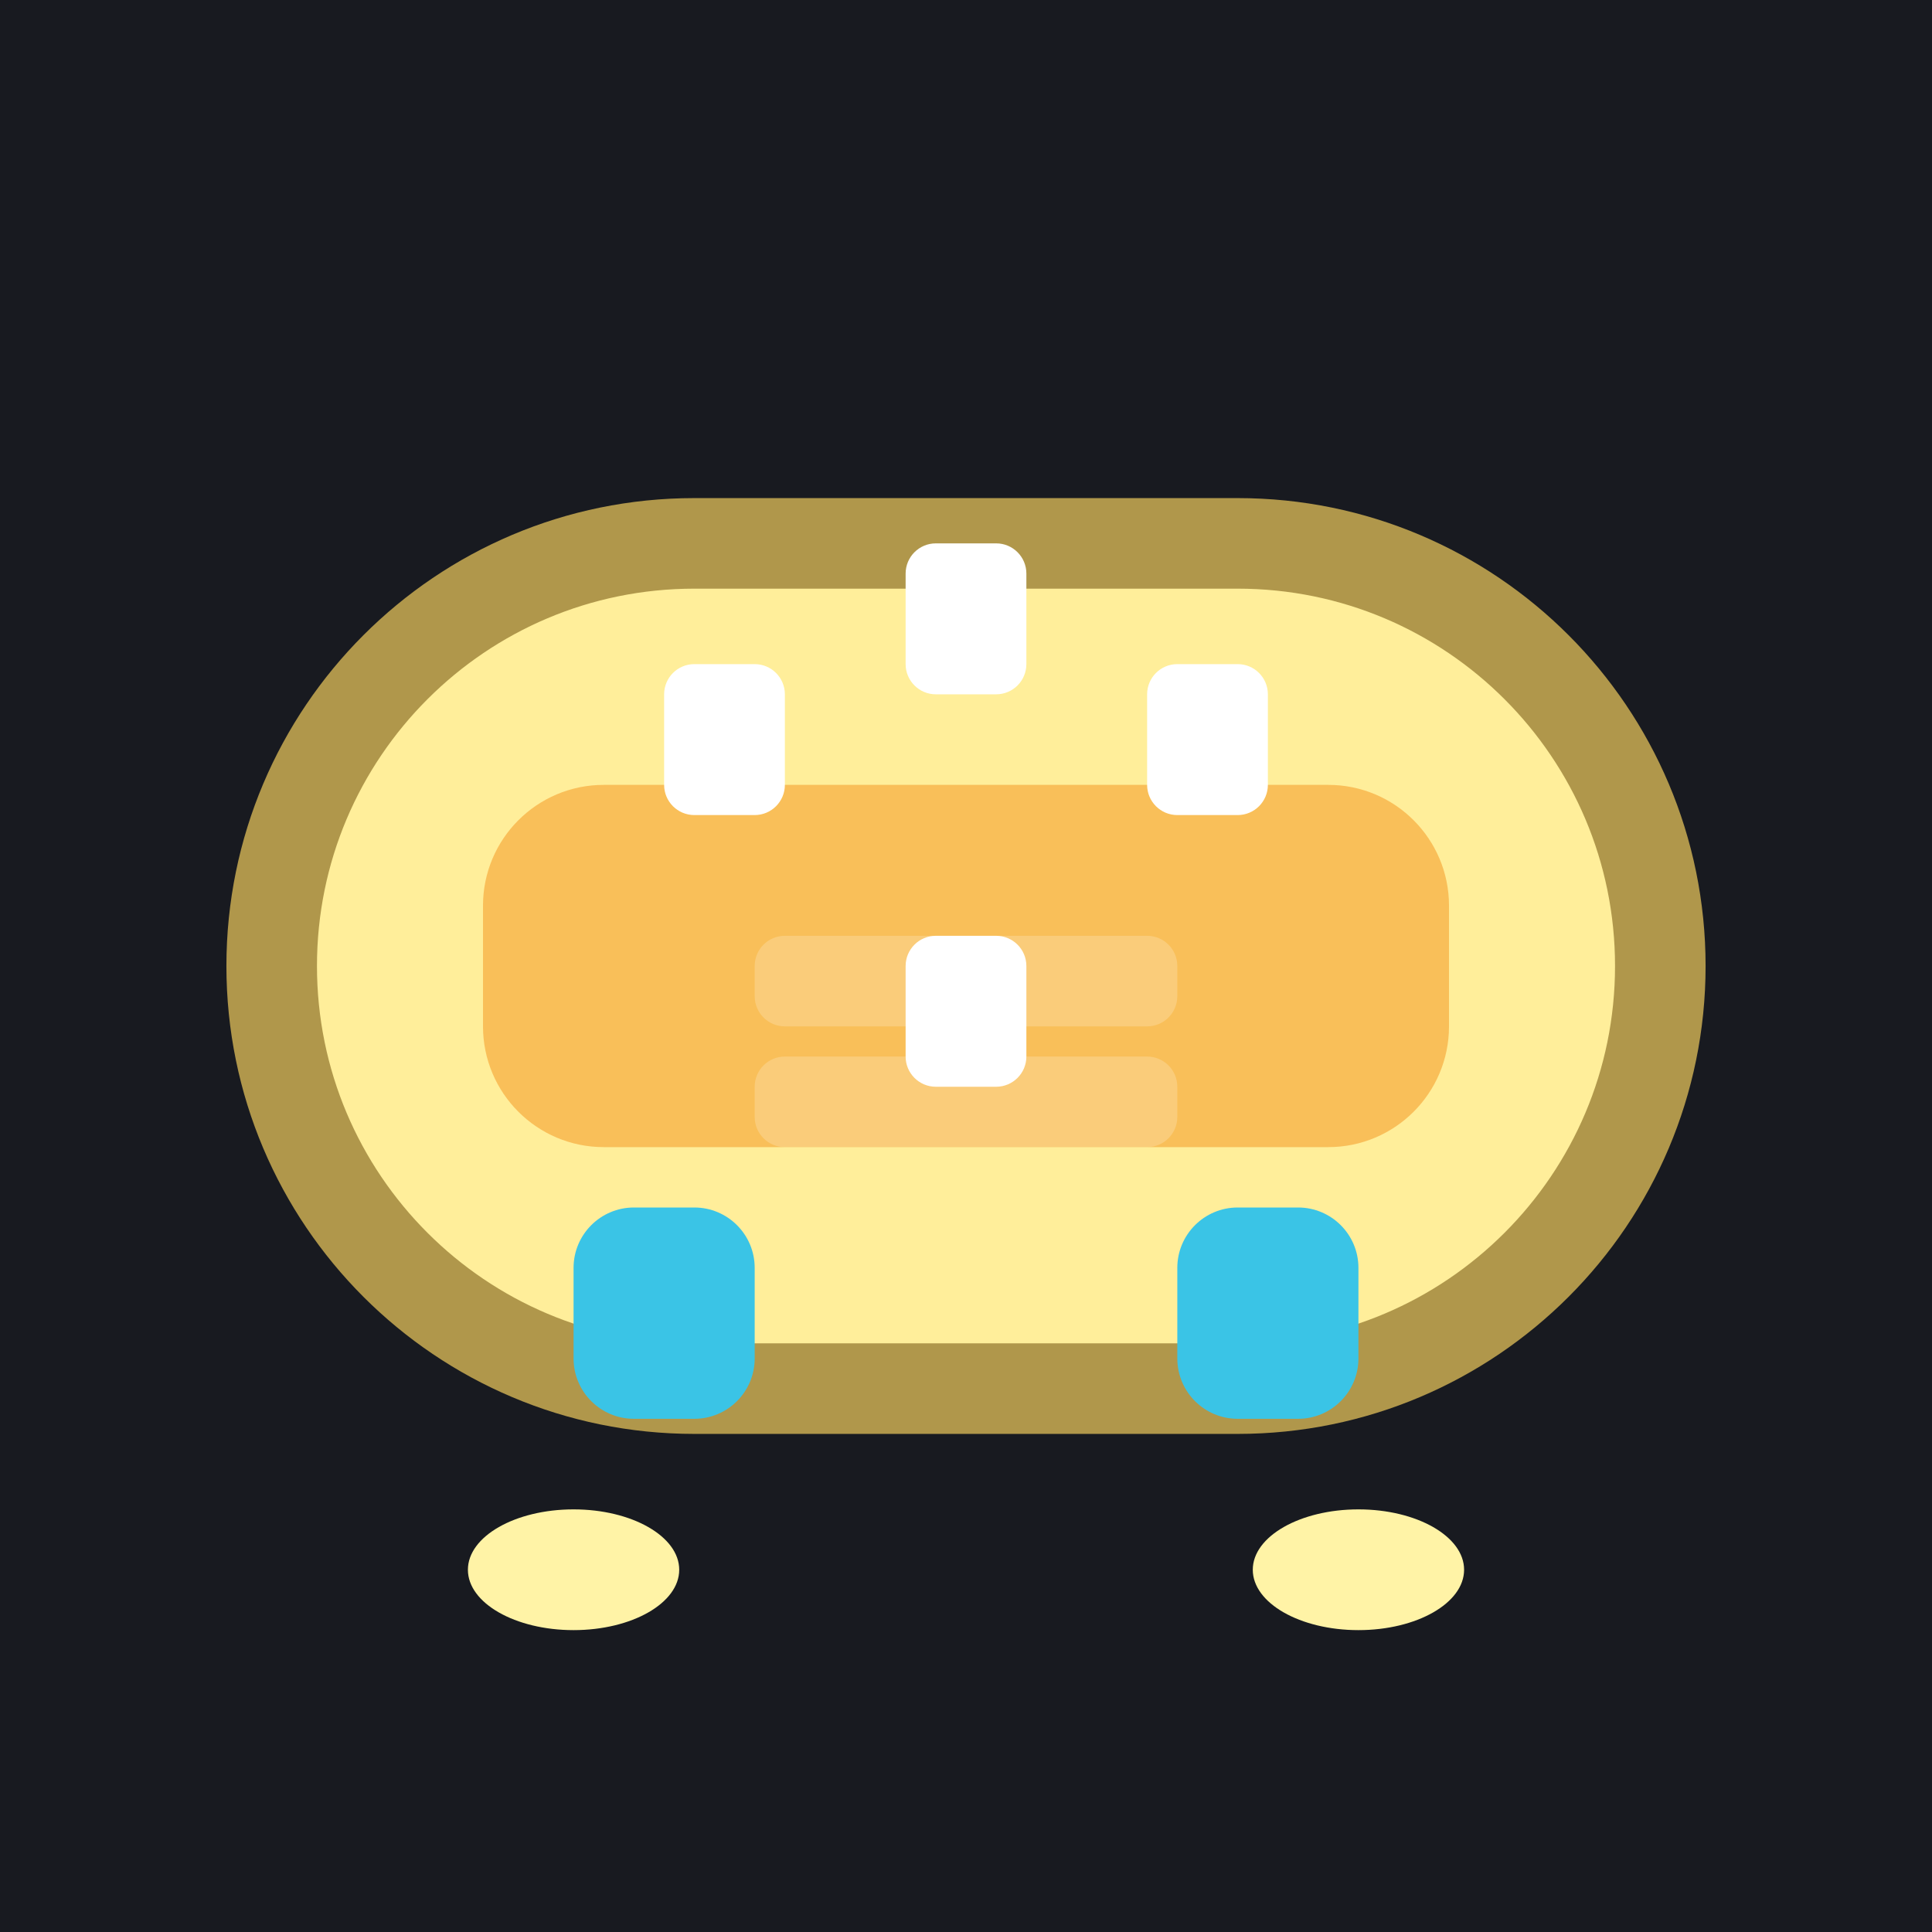
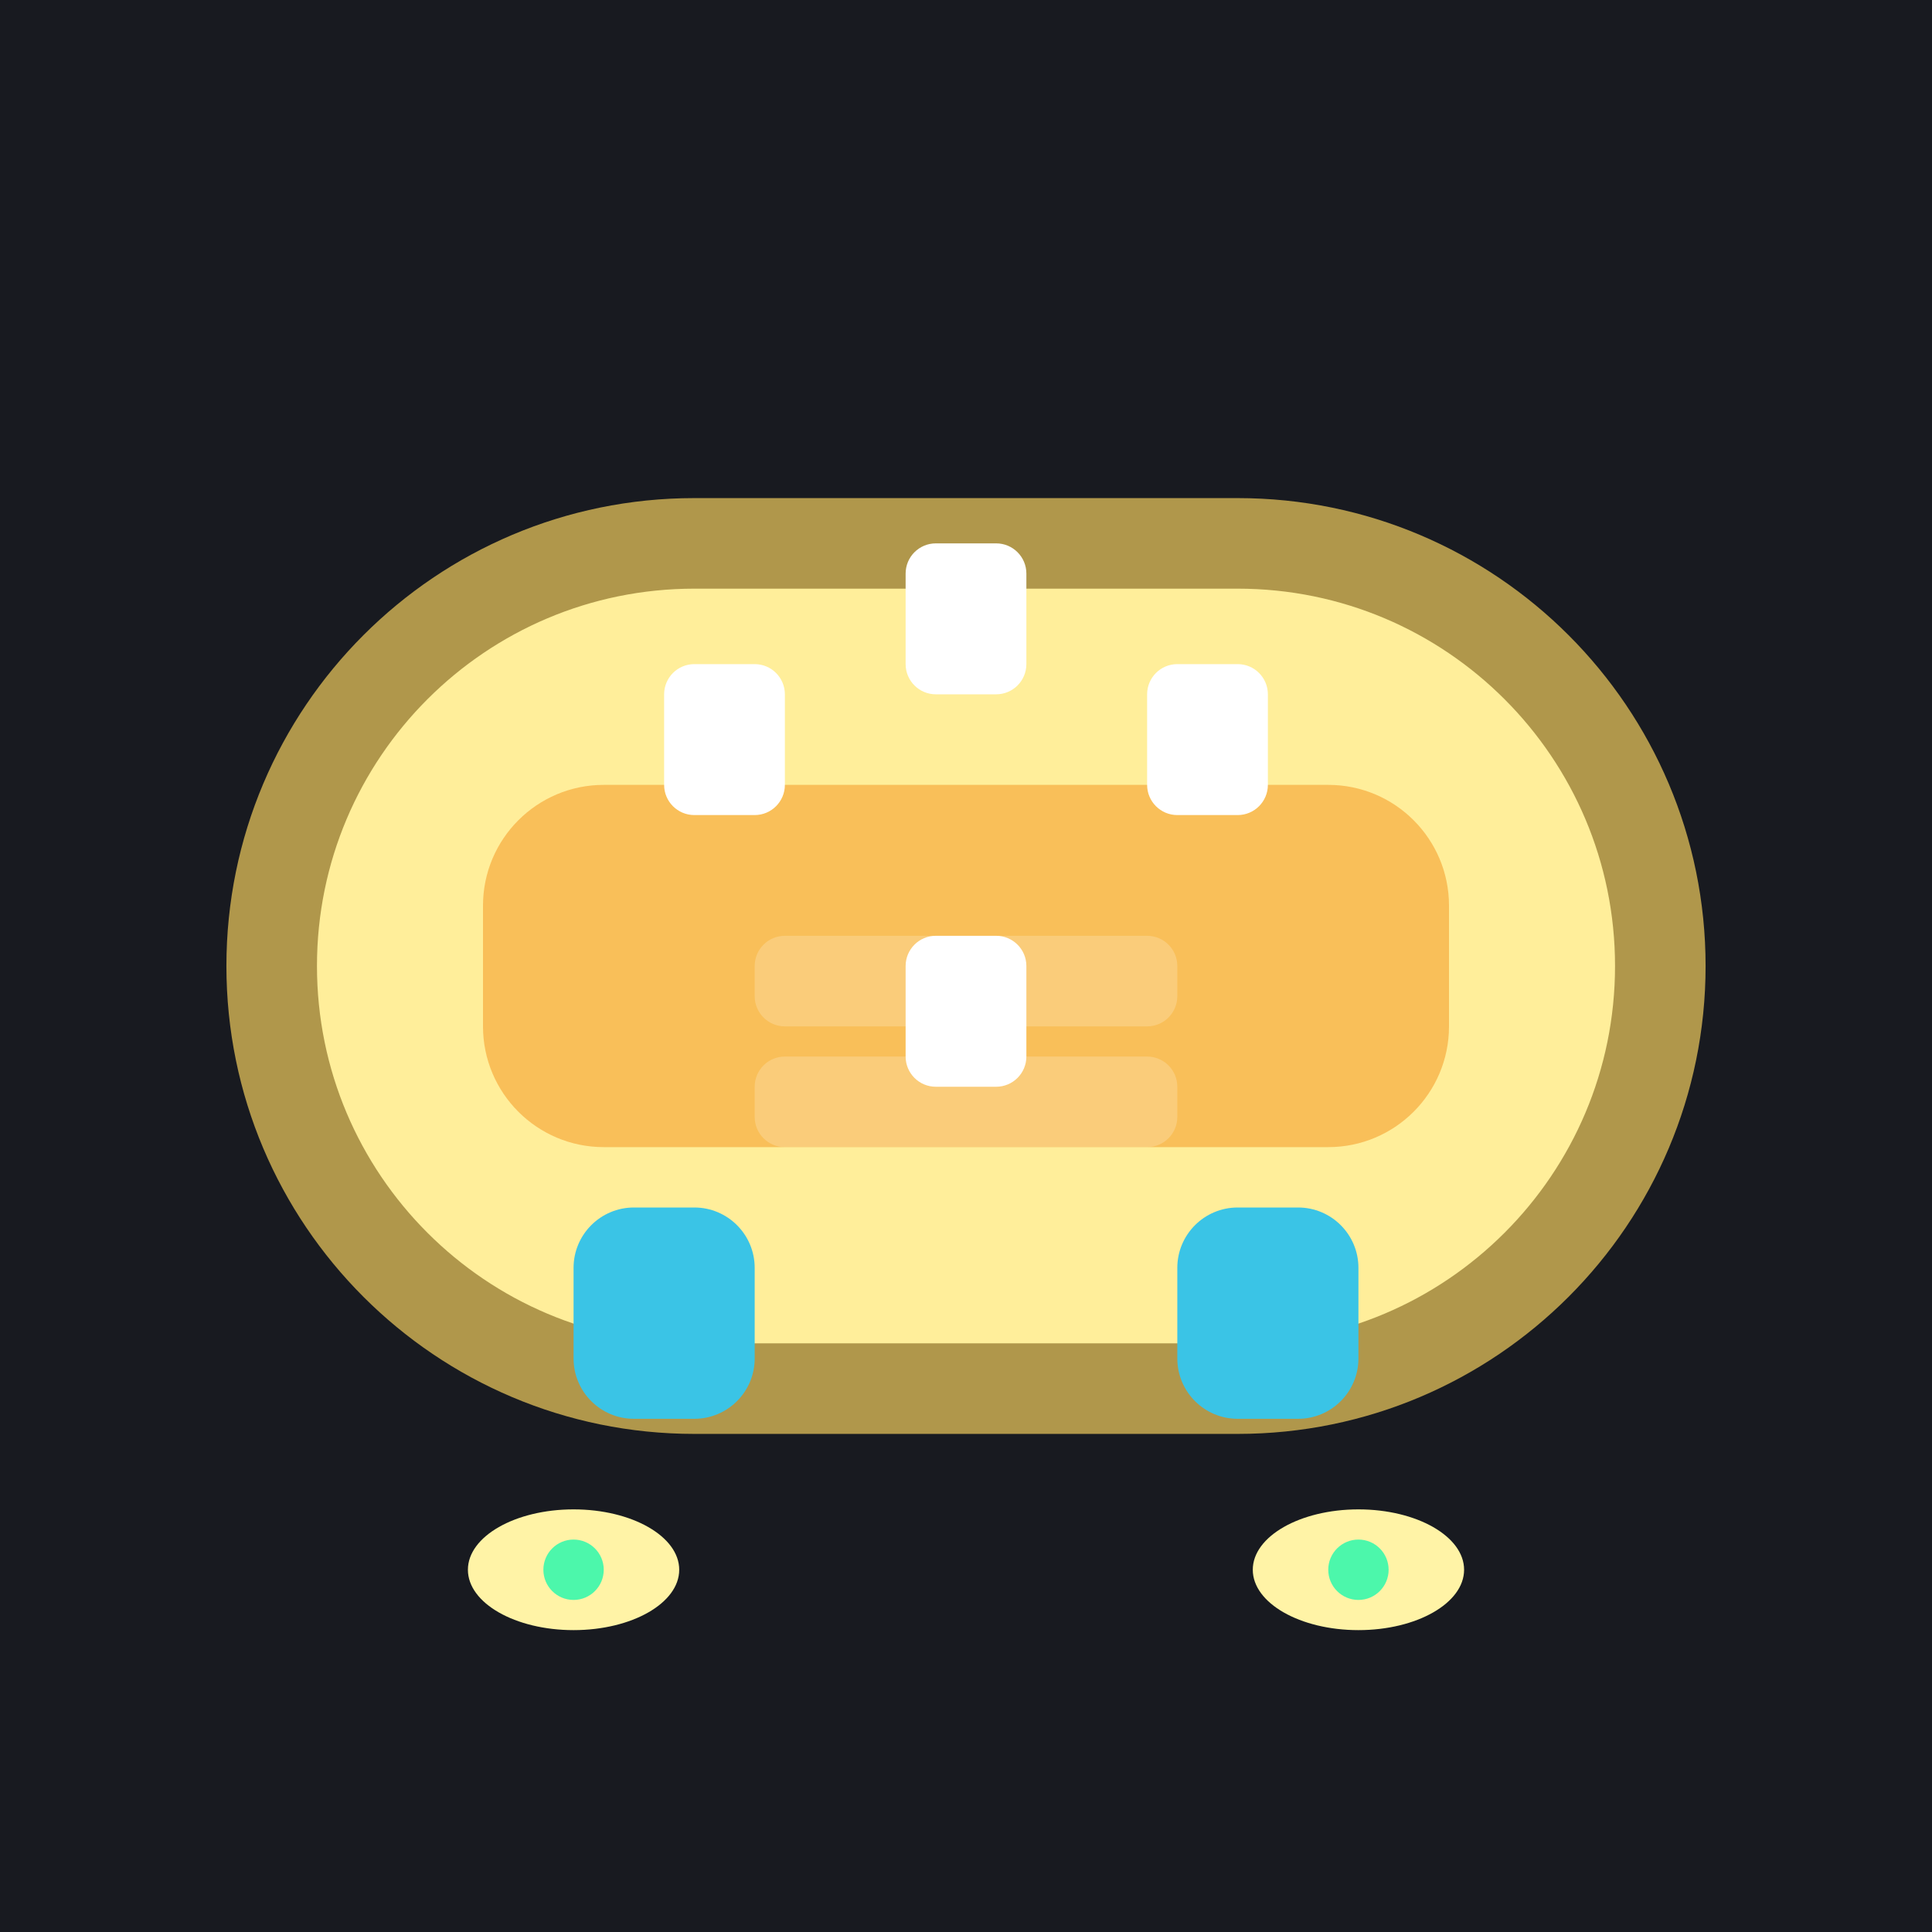
<svg width="128" height="128" viewBox="0 0 128 128">
  <rect width="128" height="128" fill="#181a20" />
  <rect x="18" y="36" width="92" height="56" rx="28" fill="#ffee9a" stroke="#b0974b" stroke-width="6" />
  <rect x="32" y="52" width="64" height="24" rx="8" fill="#f8b349" opacity="0.8" />
  <rect x="38" y="80" width="12" height="14" rx="4" fill="#3ac4e6" />
  <rect x="78" y="80" width="12" height="14" rx="4" fill="#3ac4e6" />
  <ellipse cx="38" cy="104" rx="7" ry="4" fill="#fff3a6" />
  <ellipse cx="90" cy="104" rx="7" ry="4" fill="#fff3a6" />
-   <rect x="44" y="44" width="8" height="10" rx="2" fill="#fff" />
-   <rect x="76" y="44" width="8" height="10" rx="2" fill="#fff" />
-   <rect x="60" y="36" width="8" height="10" rx="2" fill="#fff" />
-   <rect x="60" y="62" width="8" height="10" rx="2" fill="#fff" />
+   <circle cx="38" cy="104" r="2" fill="#00faae" opacity="0.7" class="engine" />
+   <circle cx="90" cy="104" r="2" fill="#00faae" opacity="0.7" class="engine" />
+   <rect x="44" y="44" width="8" height="10" rx="2" fill="#fff" class="turret" />
+   <rect x="76" y="44" width="8" height="10" rx="2" fill="#fff" class="turret" />
+   <rect x="60" y="36" width="8" height="10" rx="2" fill="#fff" class="turret" />
+   <rect x="60" y="62" width="8" height="10" rx="2" fill="#fff" class="turret" />
  <rect x="50" y="62" width="28" height="6" rx="2" fill="#fff" opacity="0.2" />
  <rect x="50" y="70" width="28" height="6" rx="2" fill="#fff" opacity="0.2" />
</svg>
